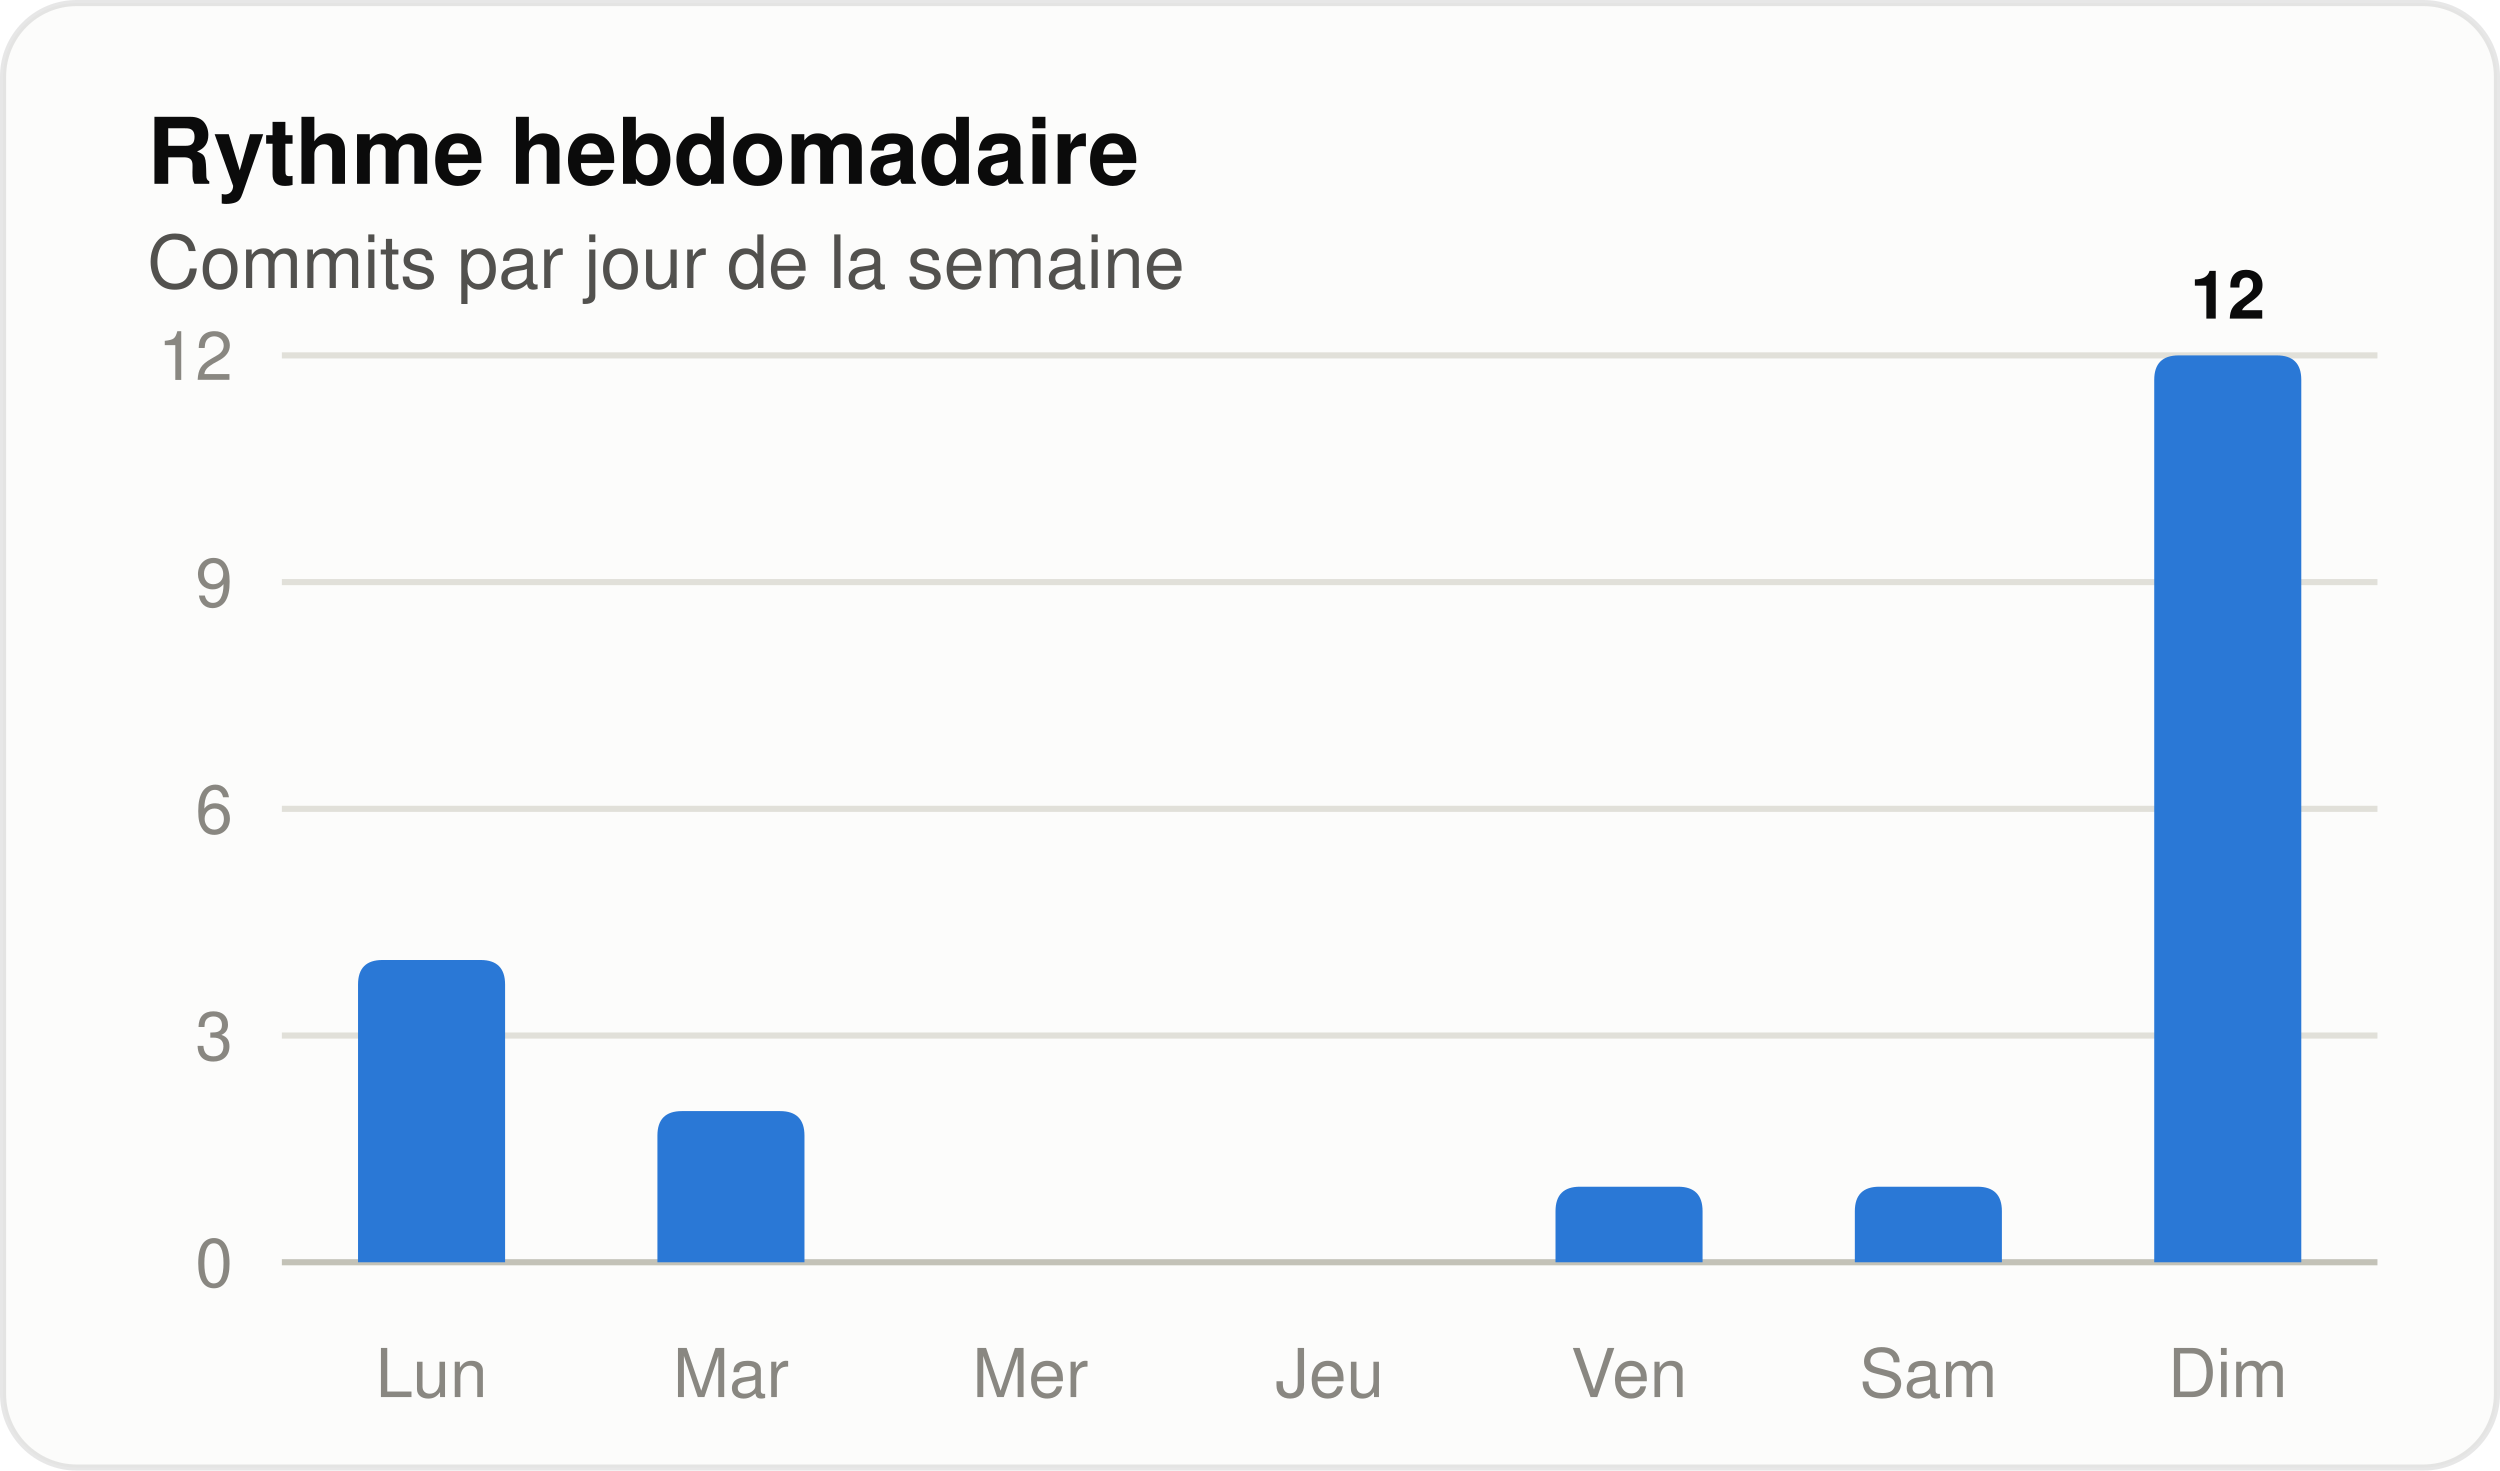
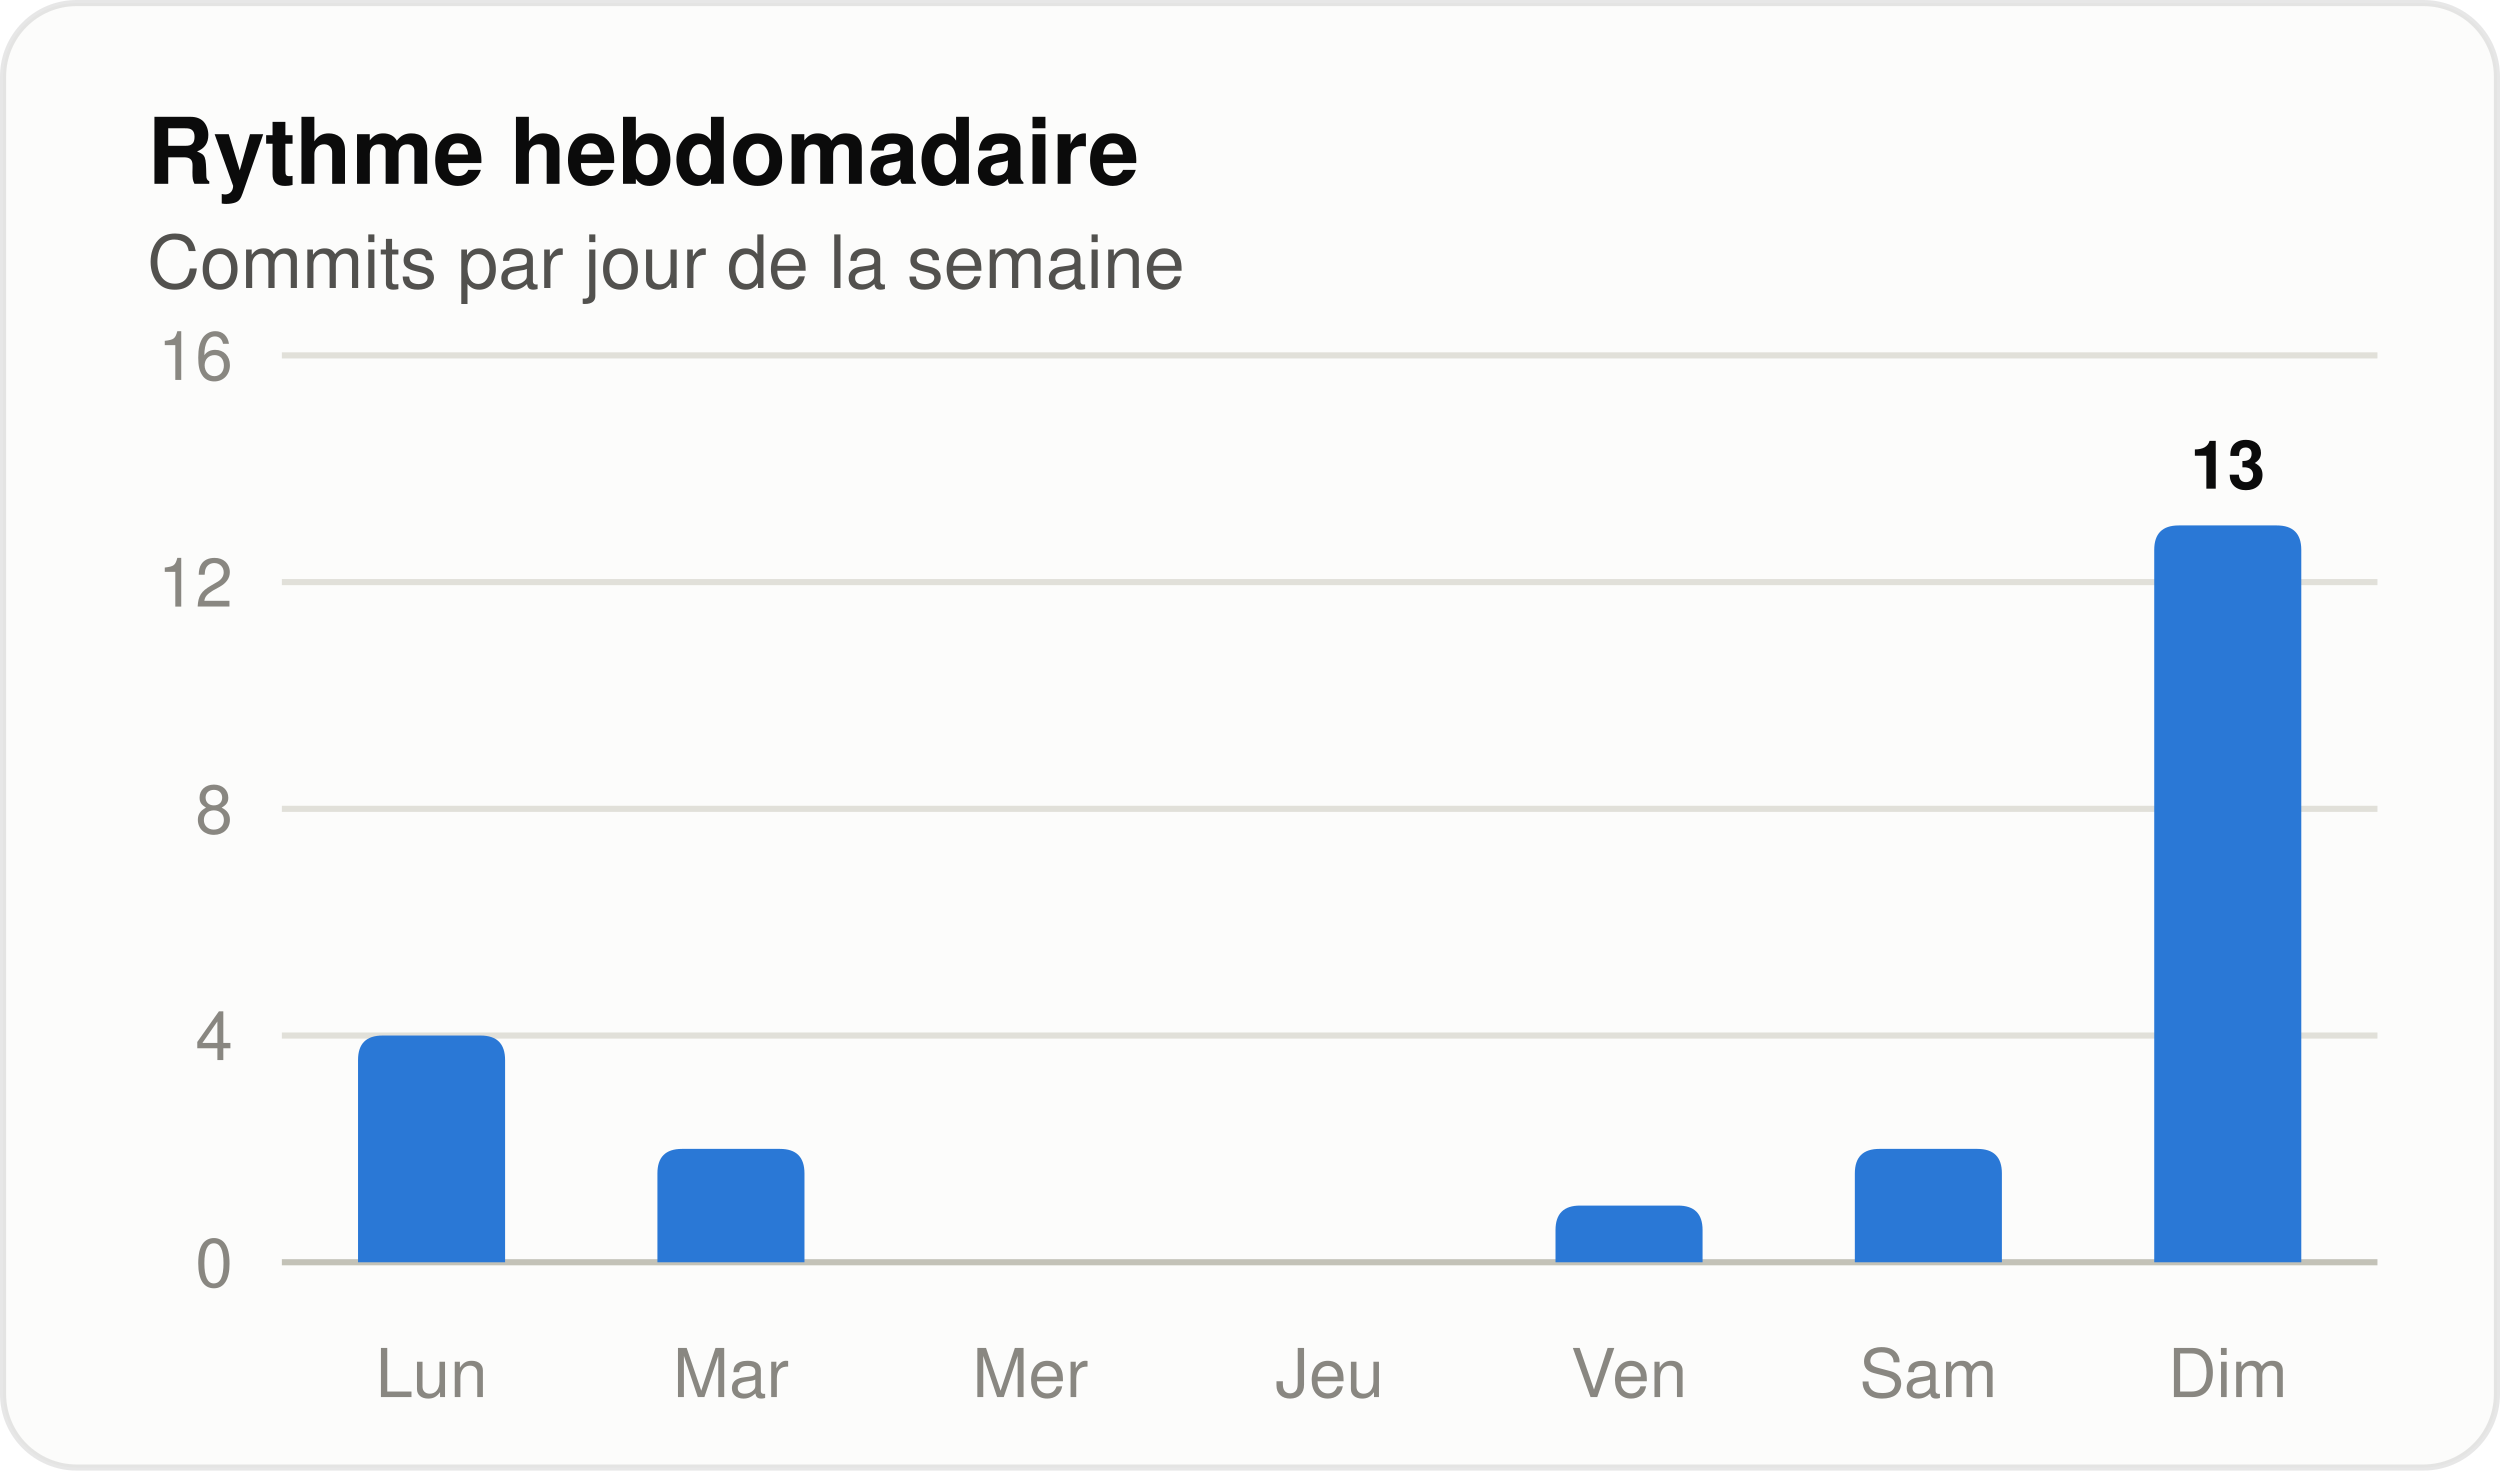
<svg xmlns="http://www.w3.org/2000/svg" width="408" height="240" viewBox="0 0 408 240" role="img" aria-label="Histogramme des commits par jour de la semaine" font-family="system-ui, 'Segoe UI', Ubuntu, Helvetica, Arial, sans-serif">
  <rect x="0.5" y="0.5" width="407" height="239" rx="12" fill="#fcfcfb" stroke="rgba(11,11,11,0.10)" />
  <text x="24" y="30" font-size="15" fill="#0b0b0b" font-weight="600">Rythme hebdomadaire</text>
  <text x="24" y="47" font-size="12" fill="#52514e">Commits par jour de la semaine</text>
  <line x1="46" y1="206.0" x2="388" y2="206.0" stroke="#c3c2b7" stroke-width="1" />
  <text x="38" y="210" font-size="11" fill="#898781" text-anchor="end" font-variant-numeric="tabular-nums">0</text>
  <line x1="46" y1="169.0" x2="388" y2="169.0" stroke="#e1e0d9" stroke-width="1" />
-   <text x="38" y="173" font-size="11" fill="#898781" text-anchor="end" font-variant-numeric="tabular-nums">3</text>
+   <text x="38" y="173" font-size="11" fill="#898781" text-anchor="end" font-variant-numeric="tabular-nums">4</text>
  <line x1="46" y1="132.0" x2="388" y2="132.0" stroke="#e1e0d9" stroke-width="1" />
-   <text x="38" y="136" font-size="11" fill="#898781" text-anchor="end" font-variant-numeric="tabular-nums">6</text>
+   <text x="38" y="136" font-size="11" fill="#898781" text-anchor="end" font-variant-numeric="tabular-nums">8</text>
  <line x1="46" y1="95.0" x2="388" y2="95.0" stroke="#e1e0d9" stroke-width="1" />
-   <text x="38" y="99" font-size="11" fill="#898781" text-anchor="end" font-variant-numeric="tabular-nums">9</text>
+   <text x="38" y="99" font-size="11" fill="#898781" text-anchor="end" font-variant-numeric="tabular-nums">12</text>
  <line x1="46" y1="58.0" x2="388" y2="58.0" stroke="#e1e0d9" stroke-width="1" />
-   <text x="38" y="62" font-size="11" fill="#898781" text-anchor="end" font-variant-numeric="tabular-nums">12</text>
-   <path d="M 58.43 206.00 V 160.67 Q 58.43 156.67 62.43 156.67 H 78.43 Q 82.43 156.67 82.43 160.67 V 206.00 Z" fill="#2a78d6" />
+   <text x="38" y="62" font-size="11" fill="#898781" text-anchor="end" font-variant-numeric="tabular-nums">16</text>
+   <path d="M 58.43 206.00 V 173.00 Q 58.43 169.00 62.43 169.00 H 78.43 Q 82.43 169.00 82.43 173.00 V 206.00 Z" fill="#2a78d6" />
  <text x="70.429" y="228" font-size="11" fill="#898781" text-anchor="middle">Lun</text>
-   <path d="M 107.29 206.00 V 185.33 Q 107.29 181.33 111.29 181.33 H 127.29 Q 131.29 181.33 131.29 185.33 V 206.00 Z" fill="#2a78d6" />
+   <path d="M 107.29 206.00 V 191.50 Q 107.29 187.50 111.29 187.50 H 127.29 Q 131.29 187.50 131.29 191.50 V 206.00 Z" fill="#2a78d6" />
  <text x="119.286" y="228" font-size="11" fill="#898781" text-anchor="middle">Mar</text>
  <text x="168.143" y="228" font-size="11" fill="#898781" text-anchor="middle">Mer</text>
  <text x="217" y="228" font-size="11" fill="#898781" text-anchor="middle">Jeu</text>
-   <path d="M 253.86 206.00 V 197.67 Q 253.86 193.67 257.86 193.67 H 273.86 Q 277.86 193.67 277.86 197.67 V 206.00 Z" fill="#2a78d6" />
+   <path d="M 253.86 206.00 V 200.75 Q 253.86 196.75 257.86 196.75 H 273.86 Q 277.86 196.75 277.86 200.75 V 206.00 Z" fill="#2a78d6" />
  <text x="265.857" y="228" font-size="11" fill="#898781" text-anchor="middle">Ven</text>
-   <path d="M 302.71 206.00 V 197.67 Q 302.71 193.67 306.71 193.67 H 322.71 Q 326.71 193.67 326.71 197.67 V 206.00 Z" fill="#2a78d6" />
+   <path d="M 302.71 206.00 V 191.50 Q 302.71 187.50 306.71 187.50 H 322.71 Q 326.71 187.50 326.71 191.50 V 206.00 Z" fill="#2a78d6" />
  <text x="314.714" y="228" font-size="11" fill="#898781" text-anchor="middle">Sam</text>
-   <path d="M 351.57 206.00 V 62.00 Q 351.57 58.00 355.57 58.00 H 371.57 Q 375.57 58.00 375.57 62.00 V 206.00 Z" fill="#2a78d6" />
-   <text x="363.571" y="52" font-size="11" fill="#0b0b0b" font-weight="600" text-anchor="middle">12</text>
+   <path d="M 351.57 206.00 V 89.75 Q 351.57 85.75 355.57 85.75 H 371.57 Q 375.57 85.75 375.57 89.75 V 206.00 Z" fill="#2a78d6" />
+   <text x="363.571" y="79.75" font-size="11" fill="#0b0b0b" font-weight="600" text-anchor="middle">13</text>
  <text x="363.571" y="228" font-size="11" fill="#898781" text-anchor="middle">Dim</text>
</svg>
